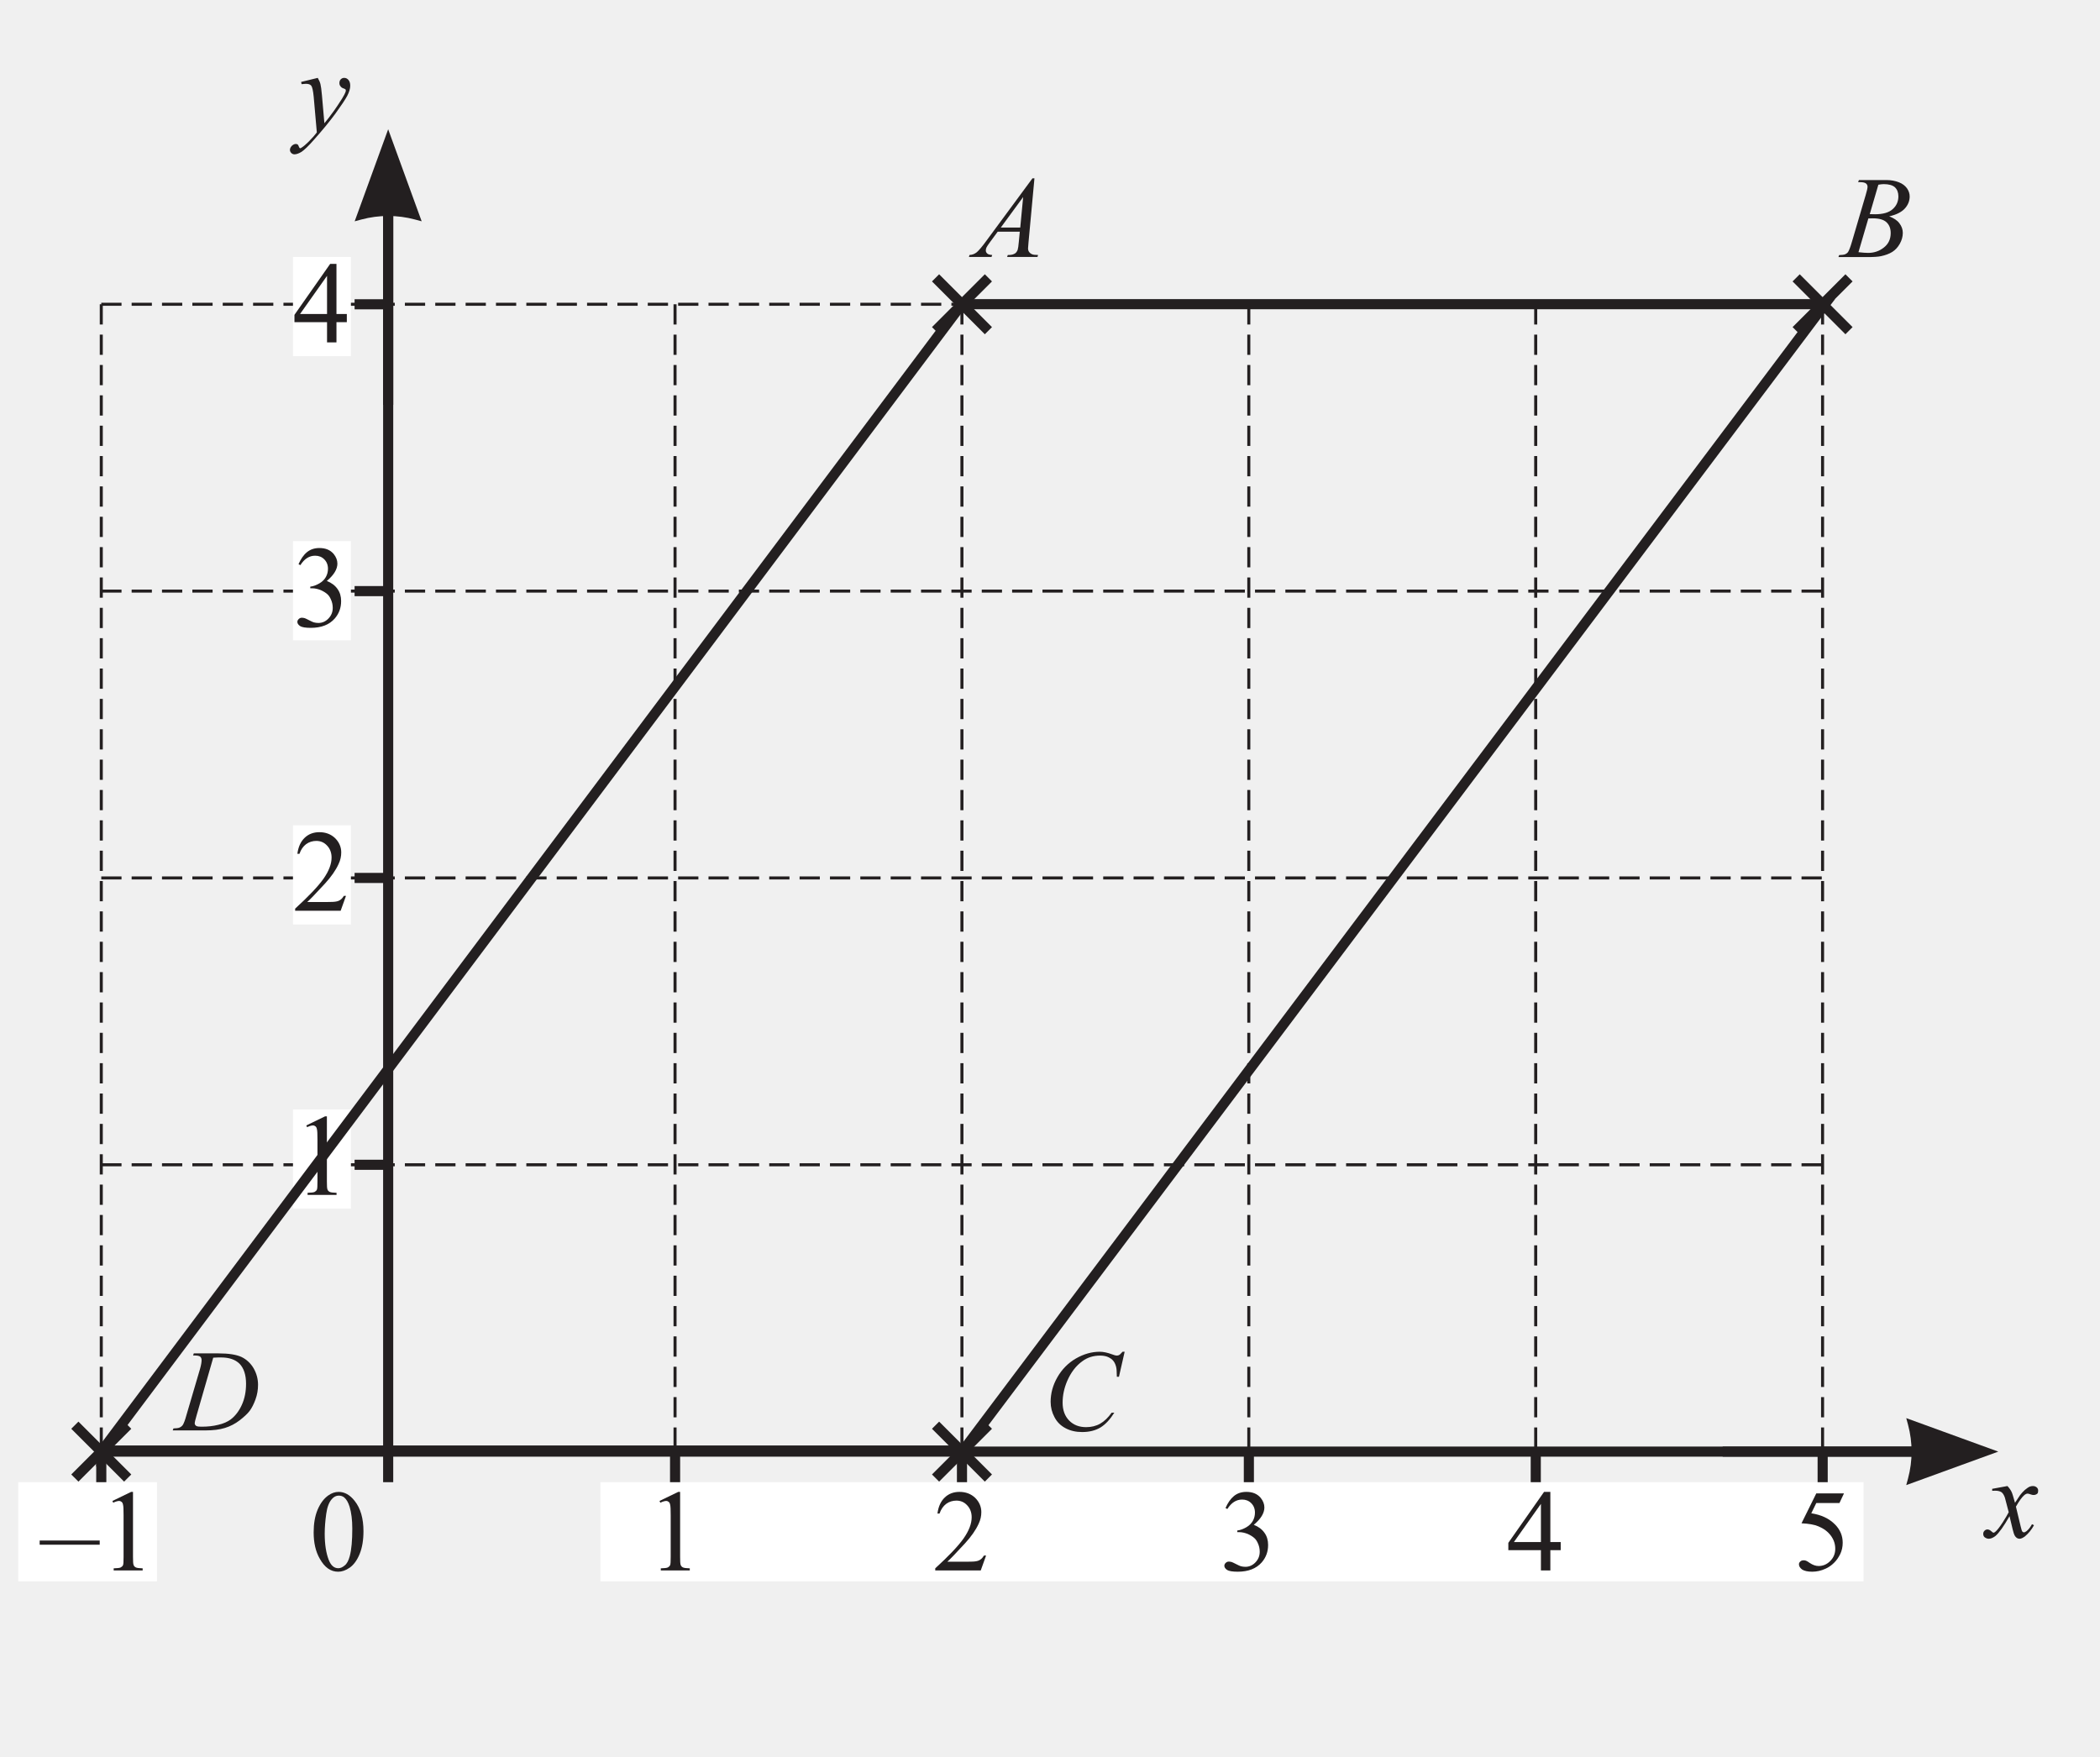
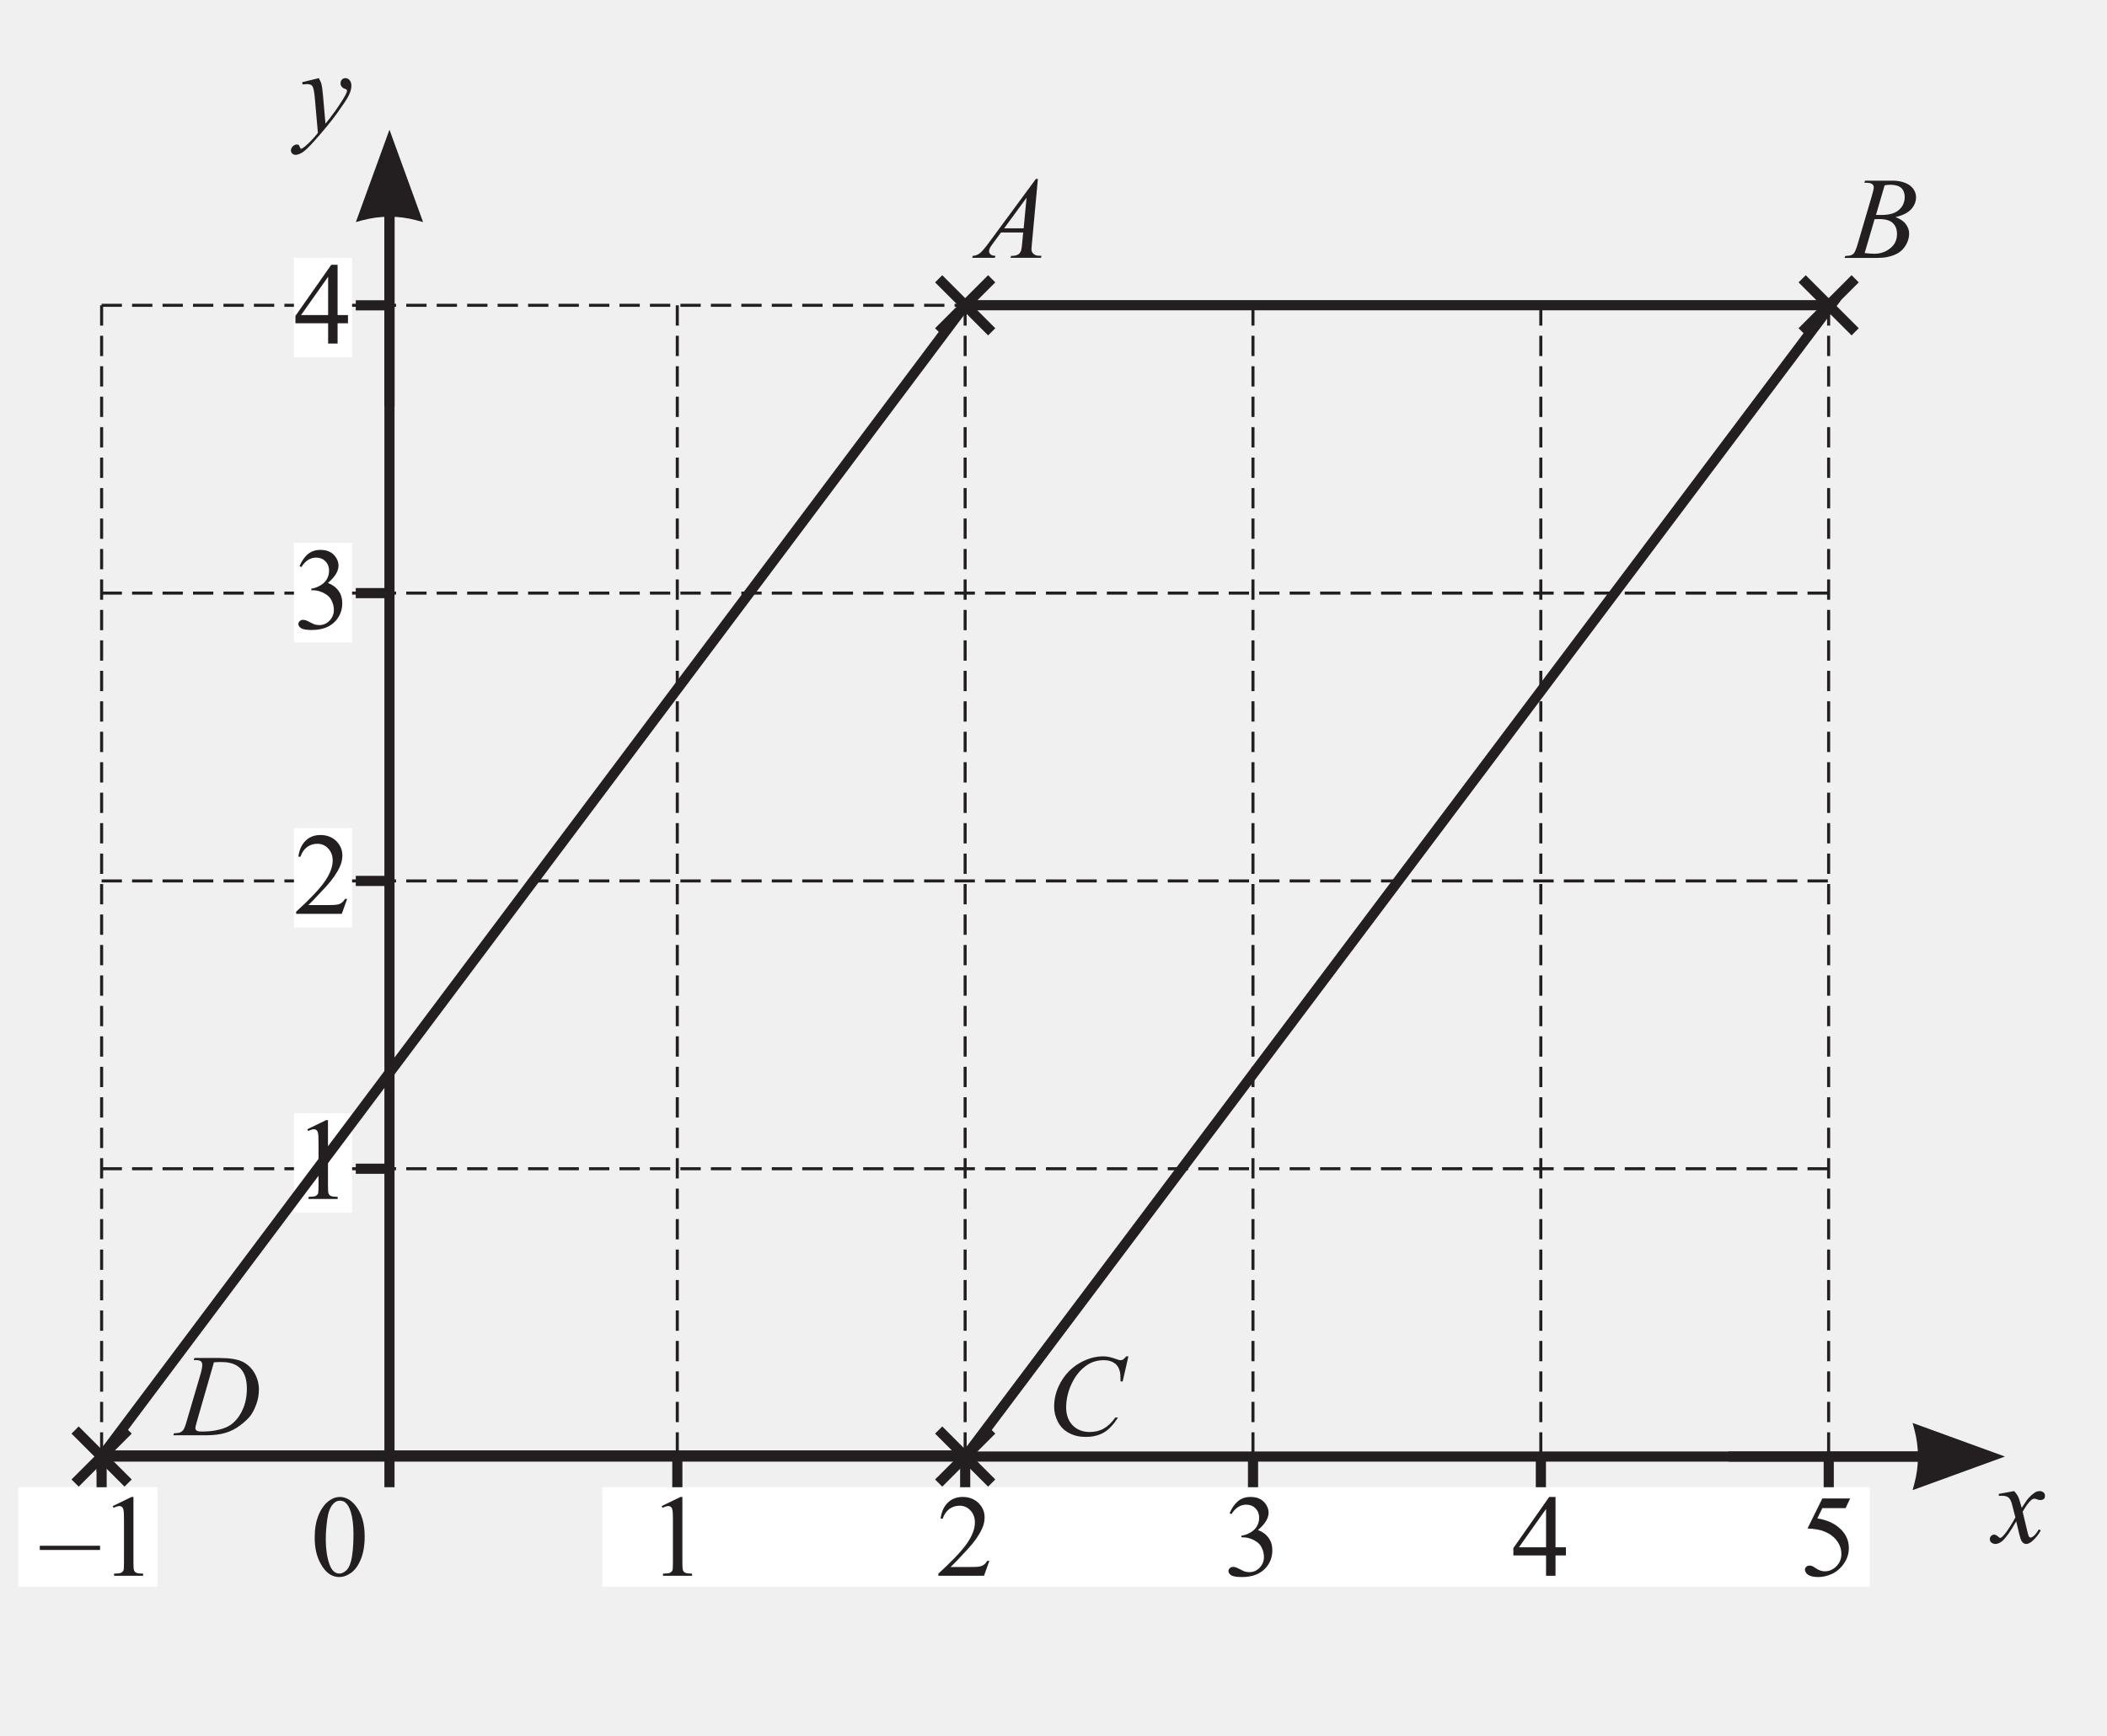
- <svg xmlns="http://www.w3.org/2000/svg" xmlns:xlink="http://www.w3.org/1999/xlink" data-id="0607_2023ON_31_q06_diagram1" data-width-mm="73.2" data-height-mm="61.24" data-measure="false" data-source="0607/31 ON 2023 p8" version="1.1" width="207.5" height="173.6" viewBox="0 0 207.5 173.6">
+ <svg xmlns="http://www.w3.org/2000/svg" xmlns:xlink="http://www.w3.org/1999/xlink" data-id="0607_2023ON_31_q06_diagram1" data-width-mm="73.2" data-height-mm="60.31" data-measure="false" data-source="0607/31 ON 2023 p8" version="1.1" width="207.5" height="170.960" viewBox="0 0 207.5 170.960">
  <defs>
    <clipPath id="clip_1">
-       <path transform="matrix(1,0,0,-1,-196,770.49)" d="M196 596.89H403.5V770.49H196Z" />
+       <path transform="matrix(1,0,0,-1,-196,770.490)" d="M196 599.529H403.5V770.49H196Z" />
    </clipPath>
    <clipPath id="clip_2">
-       <path transform="matrix(1,0,0,-1,-196,770.49)" d="M0 0H595.276V841.89H0Z" />
+       <path transform="matrix(1,0,0,-1,-196,770.490)" d="M0 0H595.276V841.89H0Z" />
    </clipPath>
    <clipPath id="clip_3">
-       <path transform="matrix(1,0,0,-1,-196,770.49)" d="M0 0H595.276V841.89H0Z" />
+       <path transform="matrix(1,0,0,-1,-196,770.490)" d="M0 0H595.276V841.89H0Z" />
    </clipPath>
    <clipPath id="clip_4">
-       <path transform="matrix(1,0,0,-1,-196,770.49)" d="M197.803 611.765H397.472V767.272H197.803Z" />
+       <path transform="matrix(1,0,0,-1,-196,770.490)" d="M197.803 611.765H397.472V767.272H197.803Z" />
    </clipPath>
    <clipPath id="clip_5">
-       <path transform="matrix(1,0,0,-1,-196,770.49)" d="M197.803 611.765H397.472V767.272H197.803Z" />
+       <path transform="matrix(1,0,0,-1,-196,770.490)" d="M197.803 611.765H397.472V767.272H197.803Z" />
    </clipPath>
    <path id="font_6_20" d="M.117 .597 .278 .675H.294V.117C.294 .080 .295 .056 .299 .047 .302 .038 .308 .031 .318 .026 .328 .021 .347 .019 .377 .018V0H.128V.018C.160 .019 .180 .021 .189 .026 .198 .031 .204 .037 .208 .045 .212 .053 .213 .077 .213 .117V.474C.213 .522 .212 .553 .208 .566 .206 .577 .202 .584 .196 .589 .190 .594 .183 .597 .174 .597 .162 .597 .145 .592 .124 .582L.117 .597Z" />
    <path id="font_6_21" d="M.458 .128 .412 0H.021V.018C.136 .123 .217 .208 .264 .274 .311 .341 .334 .402 .334 .457 .334 .498 .321 .533 .295 .560 .270 .587 .239 .600 .203 .600 .171 .600 .141 .591 .115 .572 .090 .553 .070 .525 .058 .489H.040C.048 .549 .069 .595 .103 .627 .136 .659 .179 .675 .229 .675 .283 .675 .328 .658 .364 .624 .399 .589 .417 .548 .417 .501 .417 .468 .410 .434 .394 .401 .370 .348 .331 .292 .277 .233 .196 .145 .145 .092 .125 .075H.298C.333 .075 .358 .076 .372 .079 .386 .081 .399 .086 .410 .094 .422 .102 .431 .114 .440 .128H.458Z" />
    <path id="font_6_22" d="M.050 .536C.069 .580 .093 .615 .122 .639 .151 .663 .187 .675 .229 .675 .283 .675 .323 .658 .352 .624 .373 .598 .384 .570 .384 .541 .384 .493 .354 .443 .293 .392 .334 .376 .364 .353 .385 .323 .406 .294 .416 .259 .416 .219 .416 .161 .398 .112 .362 .070 .314 .015 .245-.011 .155-.011 .111-.011 .080-.006 .064 .004 .048 .015 .040 .027 .040 .040 .040 .049 .044 .058 .052 .065 .059 .072 .068 .076 .079 .076 .087 .076 .096 .074 .104 .072 .110 .070 .122 .064 .142 .054 .161 .044 .175 .038 .182 .036 .194 .033 .207 .031 .221 .031 .254 .031 .283 .044 .307 .069 .332 .095 .344 .125 .344 .161 .344 .186 .339 .211 .327 .236 .319 .254 .309 .268 .299 .277 .285 .290 .266 .302 .242 .313 .217 .323 .192 .329 .167 .329H.151V.343C.177 .346 .203 .356 .229 .371 .255 .386 .273 .405 .285 .426 .297 .448 .303 .471 .303 .497 .303 .530 .292 .557 .271 .578 .250 .599 .224 .609 .193 .609 .142 .609 .100 .582 .066 .528L.050 .536Z" />
    <path id="font_6_23" d="M.465 .244V.174H.376V0H.295V.174H.015V.237L.322 .675H.376V.244H.465M.295 .244V.572L.063 .244H.295Z" />
    <clipPath id="clip_7">
-       <path transform="matrix(1,0,0,-1,-196,770.49)" d="M197.803 611.765H397.472V767.272H197.803Z" />
+       <path transform="matrix(1,0,0,-1,-196,770.490)" d="M197.803 611.765H397.472V767.272H197.803Z" />
    </clipPath>
    <path id="font_6_19" d="M.036 .327C.036 .402 .047 .467 .070 .522 .093 .576 .123 .617 .161 .644 .190 .665 .220 .675 .251 .675 .302 .675 .348 .649 .388 .598 .439 .534 .464 .447 .464 .337 .464 .260 .453 .195 .431 .141 .409 .087 .380 .048 .346 .024 .312 .000 .278-.011 .247-.011 .183-.011 .131 .025 .089 .100 .053 .162 .036 .238 .036 .327M.131 .315C.131 .224 .143 .149 .165 .092 .184 .043 .211 .019 .248 .019 .266 .019 .284 .027 .303 .043 .322 .058 .336 .085 .346 .122 .361 .178 .368 .257 .368 .359 .368 .434 .360 .497 .345 .547 .333 .585 .318 .611 .299 .627 .286 .638 .270 .643 .251 .643 .229 .643 .209 .633 .192 .613 .168 .586 .152 .544 .144 .486 .136 .428 .131 .371 .131 .315Z" />
    <clipPath id="clip_8">
-       <path transform="matrix(1,0,0,-1,-196,770.49)" d="M197.803 611.765H397.472V767.272H197.803Z" />
+       <path transform="matrix(1,0,0,-1,-196,770.490)" d="M197.803 611.765H397.472V767.272H197.803Z" />
    </clipPath>
    <clipPath id="clip_9">
-       <path transform="matrix(1,0,0,-1,-195.999,770.49)" d="M197.803 611.765H397.472V767.272H197.803Z" />
+       <path transform="matrix(1,0,0,-1,-195.999,770.490)" d="M197.803 611.765H397.472V767.272H197.803Z" />
    </clipPath>
    <clipPath id="clip_10">
-       <path transform="matrix(1,0,0,-1,-196,770.49)" d="M197.803 611.765H397.472V767.272H197.803Z" />
+       <path transform="matrix(1,0,0,-1,-196,770.490)" d="M197.803 611.765H397.472V767.272H197.803Z" />
    </clipPath>
    <clipPath id="clip_11">
-       <path transform="matrix(1,0,0,-1,-196.000,770.49)" d="M197.803 611.765H397.472V767.272H197.803Z" />
+       <path transform="matrix(1,0,0,-1,-196.000,770.490)" d="M197.803 611.765H397.472V767.272H197.803Z" />
    </clipPath>
    <path id="font_6_24" d="M.434 .662 .395 .579H.196L.153 .491C.239 .478 .307 .446 .358 .394 .401 .350 .423 .298 .423 .238 .423 .203 .416 .171 .402 .141 .387 .111 .370 .086 .348 .065 .327 .044 .303 .027 .276 .015 .239-.002 .201-.011 .161-.011 .121-.011 .093-.004 .074 .008 .056 .022 .047 .036 .047 .053 .047 .062 .051 .070 .059 .077 .066 .084 .076 .087 .087 .087 .095 .087 .103 .086 .109 .083 .115 .081 .126 .074 .142 .063 .166 .047 .191 .038 .216 .038 .254 .038 .287 .052 .316 .081 .345 .110 .359 .145 .359 .186 .359 .227 .347 .264 .321 .299 .295 .334 .260 .360 .214 .379 .179 .394 .131 .402 .069 .405L.196 .662H.434Z" />
    <path id="font_6_177" d="M.508 .221H-.008V.257H.508V.221Z" />
    <path id="font_12_36" d="M.515 .676 .464 .126C.462 .100 .460 .083 .460 .075 .460 .062 .463 .052 .468 .045 .474 .036 .482 .029 .493 .024 .503 .019 .521 .017 .546 .017L.541 0H.280L.286 .017H.297C.318 .017 .335 .022 .349 .031 .358 .037 .365 .047 .371 .062 .374 .072 .378 .096 .381 .133L.389 .217H.199L.132 .126C.117 .105 .107 .091 .103 .082 .099 .073 .097 .064 .097 .056 .097 .046 .101 .037 .110 .029 .118 .022 .132 .018 .152 .017L.146 0H-.048L-.043 .017C-.019 .018 .001 .026 .020 .041 .038 .057 .066 .089 .102 .139L.498 .676H.515M.418 .515 .226 .253H.393L.418 .515Z" />
    <clipPath id="clip_13">
      <path transform="matrix(1,0,0,-1,-196,770.49)" d="M197.803 611.765H397.472V767.272H197.803Z" />
    </clipPath>
    <path id="font_12_92" d="M.159 .442C.170 .423 .178 .405 .182 .389 .186 .373 .191 .340 .195 .292L.216 .052C.236 .075 .264 .112 .301 .163 .319 .188 .341 .222 .368 .264 .384 .290 .393 .308 .397 .319 .399 .324 .400 .329 .400 .335 .400 .339 .399 .342 .396 .344 .394 .346 .388 .349 .379 .352 .369 .355 .361 .361 .355 .369 .348 .377 .345 .387 .345 .397 .345 .411 .349 .422 .357 .430 .365 .438 .375 .442 .386 .442 .401 .442 .413 .436 .423 .424 .433 .412 .438 .396 .438 .375 .438 .349 .429 .320 .412 .287 .394 .254 .360 .203 .310 .134 .260 .066 .199-.008 .128-.088 .079-.144 .042-.179 .019-.194-.004-.208-.025-.215-.041-.215-.052-.215-.060-.211-.068-.204-.076-.196-.080-.187-.080-.177-.080-.164-.074-.153-.064-.142-.053-.132-.042-.126-.029-.126-.023-.126-.017-.128-.013-.131-.011-.132-.008-.137-.005-.145-.002-.152 .000-.158 .003-.160 .005-.162 .006-.163 .009-.163 .011-.163 .014-.161 .019-.158 .037-.147 .058-.129 .082-.105 .113-.074 .136-.047 .151-.027L.124 .281C.119 .332 .112 .363 .103 .375 .094 .386 .079 .391 .057 .391 .050 .391 .038 .390 .020 .388L.016 .407 .159 .442Z" />
    <path id="font_12_91" d="M.173 .442C.189 .425 .201 .408 .209 .391 .215 .379 .224 .348 .238 .298L.281 .363C.292 .378 .306 .393 .322 .408 .339 .422 .353 .432 .365 .437 .373 .440 .382 .442 .391 .442 .405 .442 .416 .438 .425 .430 .433 .423 .437 .414 .437 .403 .437 .390 .435 .382 .430 .377 .421 .369 .410 .365 .398 .365 .392 .365 .384 .366 .376 .369 .361 .375 .351 .377 .346 .377 .338 .377 .329 .373 .318 .364 .298 .347 .274 .314 .246 .265L.286 .098C.292 .072 .297 .056 .301 .051 .305 .046 .310 .044 .314 .044 .321 .044 .329 .048 .338 .055 .356 .070 .371 .090 .384 .114L.401 .105C.380 .066 .354 .035 .323 .009 .305-.004 .290-.011 .277-.011 .259-.011 .245-.001 .234 .019 .227 .031 .213 .086 .191 .183 .141 .095 .100 .038 .069 .012 .049-.003 .030-.011 .012-.011-.000-.011-.012-.006-.023 .002-.031 .009-.035 .019-.035 .031-.035 .042-.031 .051-.024 .058-.017 .065-.008 .069 .001 .069 .012 .069 .023 .064 .035 .053 .043 .045 .050 .041 .054 .041 .058 .041 .063 .044 .069 .049 .085 .062 .105 .088 .132 .129 .158 .170 .175 .199 .184 .217 .163 .297 .152 .339 .151 .343 .143 .365 .134 .380 .122 .389 .110 .397 .092 .402 .068 .402 .061 .402 .052 .402 .042 .401V.418L.173 .442Z" />
    <path id="font_12_37" d="M.147 .644 .154 .662H.391C.430 .662 .466 .655 .497 .643 .528 .631 .551 .613 .567 .591 .582 .569 .590 .546 .590 .521 .590 .483 .576 .448 .549 .418 .521 .387 .476 .364 .414 .350 .454 .335 .484 .315 .502 .290 .521 .265 .531 .238 .531 .208 .531 .176 .522 .144 .505 .114 .488 .084 .467 .061 .440 .044 .414 .028 .382 .016 .344 .008 .318 .002 .276 0 .219 0H-.022L-.016 .017C.008 .018 .026 .020 .035 .024 .048 .030 .057 .037 .062 .046 .070 .059 .081 .087 .094 .132L.212 .533C.222 .567 .228 .591 .228 .604 .228 .617 .223 .626 .214 .633 .205 .640 .188 .644 .163 .644 .158 .644 .152 .644 .147 .644M.247 .369C.268 .368 .283 .368 .292 .368 .360 .368 .411 .382 .444 .412 .477 .441 .493 .478 .493 .522 .493 .555 .483 .581 .463 .600 .443 .618 .410 .627 .366 .627 .354 .627 .340 .625 .321 .622L.247 .369M.150 .042C.186 .038 .213 .036 .233 .036 .284 .036 .329 .051 .368 .082 .407 .112 .427 .154 .427 .206 .427 .246 .415 .277 .390 .300 .366 .322 .327 .333 .273 .333 .263 .333 .250 .333 .235 .332L.150 .042Z" />
    <path id="font_12_38" d="M.703 .676 .654 .461H.636L.634 .515C.633 .535 .629 .552 .623 .567 .617 .583 .608 .596 .597 .607 .585 .618 .570 .627 .552 .634 .534 .640 .514 .643 .493 .643 .434 .643 .383 .627 .340 .595 .284 .555 .241 .498 .209 .424 .183 .363 .170 .301 .170 .238 .170 .174 .189 .123 .226 .085 .263 .047 .312 .028 .372 .028 .417 .028 .458 .038 .493 .058 .528 .078 .561 .110 .591 .152H.614C.578 .095 .539 .052 .495 .025 .451-.001 .399-.014 .338-.014 .284-.014 .236-.003 .195 .019 .153 .041 .121 .073 .100 .114 .078 .155 .067 .199 .067 .246 .067 .318 .086 .389 .125 .457 .164 .525 .217 .579 .284 .618 .352 .657 .420 .676 .489 .676 .521 .676 .557 .668 .597 .653 .615 .646 .627 .643 .635 .643 .643 .643 .650 .645 .656 .648 .662 .651 .671 .661 .685 .676H.703Z" />
    <path id="font_12_39" d="M.146 .644 .152 .662H.363C.453 .662 .519 .651 .562 .631 .605 .610 .640 .578 .666 .534 .691 .490 .704 .443 .704 .392 .704 .349 .697 .307 .682 .266 .667 .225 .650 .192 .632 .168 .613 .143 .584 .116 .545 .086 .507 .057 .465 .035 .419 .021 .374 .007 .318 0 .250 0H-.029L-.023 .017C.002 .018 .019 .020 .028 .024 .041 .029 .050 .037 .057 .046 .066 .060 .077 .088 .088 .129L.206 .530C.215 .562 .219 .587 .219 .604 .219 .617 .215 .627 .207 .634 .198 .641 .181 .644 .157 .644H.146M.319 .625 .176 .129C.165 .092 .160 .070 .160 .061 .160 .056 .161 .051 .165 .046 .168 .041 .173 .038 .179 .036 .187 .033 .201 .032 .220 .032 .271 .032 .318 .037 .362 .048 .406 .058 .442 .074 .470 .095 .509 .125 .541 .167 .565 .220 .589 .273 .601 .333 .601 .401 .601 .477 .582 .534 .546 .572 .509 .609 .456 .627 .386 .627 .369 .627 .347 .627 .319 .625Z" />
    <clipPath id="clip_14">
      <path transform="matrix(1,0,0,-1,-196,770.49)" d="M313.07 584.516H339.882V597.454H313.07Z" />
    </clipPath>
    <clipPath id="clip_15">
      <path transform="matrix(1,0,0,-1,-196,770.49)" d="M506.104 311.516H526.51V324.453H506.104Z" />
    </clipPath>
  </defs>
  <g clip-path="url(#clip_1)">
    <g clip-path="url(#clip_2)">
      <g clip-path="url(#clip_3)" />
-       <path transform="matrix(1,0,0,-1,10.007,30.068)" stroke-width=".3" stroke-linecap="butt" stroke-dasharray="2,1" stroke-miterlimit="4" stroke-linejoin="miter" fill="none" stroke="#231f20" d="M0 0V-122.213" />
+       <path transform="matrix(1,0,0,-1,10.007,30.069)" stroke-width=".3" stroke-linecap="butt" stroke-dasharray="2,1" stroke-miterlimit="4" stroke-linejoin="miter" fill="none" stroke="#231f20" d="M0 0V-122.213" />
      <path transform="matrix(1,0,0,-1,38.355,18.486)" stroke-width="1" stroke-linecap="butt" stroke-miterlimit="10" stroke-linejoin="miter" fill="none" stroke="#231f20" d="M0 0V-127.991" />
      <path transform="matrix(1,0,0,-1,38.355,18.787)" stroke-width="1" stroke-linecap="butt" stroke-miterlimit="4" stroke-linejoin="miter" fill="none" stroke="#231f20" d="M0 0V-21.223" />
      <g clip-path="url(#clip_4)">
        <path transform="matrix(1,0,0,-1,35.045,21.871)" d="M0 0 3.31 9.096 6.62 .001 5.952 .18C4.223 .643 2.396 .643 .668 .18Z" fill="#231f20" />
        <path transform="matrix(1,0,0,-1,66.701,30.069)" stroke-width=".3" stroke-linecap="butt" stroke-dasharray="2,1" stroke-miterlimit="4" stroke-linejoin="miter" fill="none" stroke="#231f20" d="M0 0V-122.213" />
        <path transform="matrix(1,0,0,-1,95.048,30.069)" stroke-width=".3" stroke-linecap="butt" stroke-dasharray="2,1" stroke-miterlimit="4" stroke-linejoin="miter" fill="none" stroke="#231f20" d="M0 0V-122.213" />
        <path transform="matrix(1,0,0,-1,123.394,30.069)" stroke-width=".3" stroke-linecap="butt" stroke-dasharray="2,1" stroke-miterlimit="4" stroke-linejoin="miter" fill="none" stroke="#231f20" d="M0 0V-122.213" />
        <path transform="matrix(1,0,0,-1,151.742,30.069)" stroke-width=".3" stroke-linecap="butt" stroke-dasharray="2,1" stroke-miterlimit="4" stroke-linejoin="miter" fill="none" stroke="#231f20" d="M0 0V-122.213" />
        <path transform="matrix(1,0,0,-1,180.087,30.069)" stroke-width=".3" stroke-linecap="butt" stroke-dasharray="2,1" stroke-miterlimit="4" stroke-linejoin="miter" fill="none" stroke="#231f20" d="M0 0V-122.213" />
        <path transform="matrix(1,0,0,-1,10.007,30.069)" stroke-width=".3" stroke-linecap="butt" stroke-dasharray="2,1" stroke-miterlimit="4" stroke-linejoin="miter" fill="none" stroke="#231f20" d="M0 0H170.08" />
        <path transform="matrix(1,0,0,-1,10.007,58.415)" stroke-width=".3" stroke-linecap="butt" stroke-dasharray="2,1" stroke-miterlimit="4" stroke-linejoin="miter" fill="none" stroke="#231f20" d="M0 0H170.08" />
        <path transform="matrix(1,0,0,-1,10.007,86.763)" stroke-width=".3" stroke-linecap="butt" stroke-dasharray="2,1" stroke-miterlimit="4" stroke-linejoin="miter" fill="none" stroke="#231f20" d="M0 0H170.08" />
        <path transform="matrix(1,0,0,-1,10.007,115.109)" stroke-width=".3" stroke-linecap="butt" stroke-dasharray="2,1" stroke-miterlimit="4" stroke-linejoin="miter" fill="none" stroke="#231f20" d="M0 0H170.08" />
        <path transform="matrix(1,0,0,-1,10.007,143.456)" stroke-width="1" stroke-linecap="butt" stroke-miterlimit="10" stroke-linejoin="miter" fill="none" stroke="#231f20" d="M0 0H181.732" />
        <path transform="matrix(1,0,0,-1,191.439,143.456)" stroke-width="1" stroke-linecap="butt" stroke-miterlimit="4" stroke-linejoin="miter" fill="none" stroke="#231f20" d="M0 0H-21.223" />
        <path transform="matrix(1,0,0,-1,188.355,146.766)" d="M0 0 9.096 3.31 .001 6.62 .18 5.952C.643 4.223 .643 2.396 .18 .668Z" fill="#231f20" />
        <path transform="matrix(1,0,0,-1,180.087,152.282)" stroke-width=".3" stroke-linecap="butt" stroke-dasharray="2,1" stroke-miterlimit="4" stroke-linejoin="miter" fill="none" stroke="#231f20" d="M0 0V.275" />
-         <path transform="matrix(1,0,0,-1,-195.999,770.49)" d="M255.323 614.211H380.137V624.013H255.323Z" fill="#ffffff" />
-         <path transform="matrix(1,0,0,-1,-195.999,770.49)" d="M197.803 614.211H211.51V624.013H197.803Z" fill="#ffffff" />
-         <path transform="matrix(1,0,0,-1,-195.999,770.49)" d="M224.949 651.047H230.673V660.849H224.949Z" fill="#ffffff" />
+         <path transform="matrix(1,0,0,-1,-195.999,770.490)" d="M255.323 614.211H380.137V624.013H255.323Z" fill="#ffffff" />
+         <path transform="matrix(1,0,0,-1,-195.999,770.490)" d="M197.803 614.211H211.51V624.013H197.803Z" fill="#ffffff" />
+         <path transform="matrix(1,0,0,-1,-195.999,770.490)" d="M224.949 651.047H230.673V660.849H224.949Z" fill="#ffffff" />
        <path transform="matrix(1,0,0,-1,66.705,143.456)" stroke-width="1" stroke-linecap="butt" stroke-miterlimit="10" stroke-linejoin="miter" fill="none" stroke="#231f20" d="M0 0V-3.021" />
        <path transform="matrix(1,0,0,-1,38.058,115.109)" stroke-width="1" stroke-linecap="butt" stroke-miterlimit="10" stroke-linejoin="miter" fill="none" stroke="#231f20" d="M0 0H-3.021" />
        <path transform="matrix(1,0,0,-1,38.058,86.763)" stroke-width="1" stroke-linecap="butt" stroke-miterlimit="10" stroke-linejoin="miter" fill="none" stroke="#231f20" d="M0 0H-3.021" />
        <path transform="matrix(1,0,0,-1,38.058,58.417)" stroke-width="1" stroke-linecap="butt" stroke-miterlimit="10" stroke-linejoin="miter" fill="none" stroke="#231f20" d="M0 0H-3.021" />
        <path transform="matrix(1,0,0,-1,38.058,30.071)" stroke-width="1" stroke-linecap="butt" stroke-miterlimit="10" stroke-linejoin="miter" fill="none" stroke="#231f20" d="M0 0H-3.021" />
        <path transform="matrix(1,0,0,-1,10.007,143.456)" stroke-width="1" stroke-linecap="butt" stroke-miterlimit="10" stroke-linejoin="miter" fill="none" stroke="#231f20" d="M0 0V-3.021" />
      </g>
      <g clip-path="url(#clip_5)">
        <use data-text="1" xlink:href="#font_6_20" transform="matrix(11.5,0,0,-11.5,63.821,155.198)" fill="#231f20" />
      </g>
      <use data-text="1" xlink:href="#font_6_20" transform="matrix(11.5,0,0,-11.5,28.919,118.087)" fill="#231f20" />
-       <path transform="matrix(1,0,0,-1,-196,770.49)" d="M224.949 679.129H230.673V688.931H224.949Z" fill="#ffffff" />
+       <path transform="matrix(1,0,0,-1,-196,770.490)" d="M224.949 679.129H230.673V688.931H224.949Z" fill="#ffffff" />
      <use data-text="2" xlink:href="#font_6_21" transform="matrix(11.5,0,0,-11.5,28.922,90.003)" fill="#231f20" />
-       <path transform="matrix(1,0,0,-1,-196,770.49)" d="M224.949 707.211H230.673V717.013H224.949Z" fill="#ffffff" />
+       <path transform="matrix(1,0,0,-1,-196,770.490)" d="M224.949 707.211H230.673V717.013H224.949Z" fill="#ffffff" />
      <use data-text="3" xlink:href="#font_6_22" transform="matrix(11.5,0,0,-11.5,28.922,61.921)" fill="#231f20" />
-       <path transform="matrix(1,0,0,-1,-196,770.49)" d="M224.949 735.293H230.673V745.095H224.949Z" fill="#ffffff" />
+       <path transform="matrix(1,0,0,-1,-196,770.490)" d="M224.949 735.293H230.673V745.095H224.949Z" fill="#ffffff" />
      <use data-text="4" xlink:href="#font_6_23" transform="matrix(11.5,0,0,-11.5,28.922,33.839)" fill="#231f20" />
      <g clip-path="url(#clip_7)">
        <use data-text="0" xlink:href="#font_6_19" transform="matrix(11.5,0,0,-11.5,30.578,155.199)" fill="#231f20" />
      </g>
      <path transform="matrix(1,0,0,-1,95.053,143.456)" stroke-width="1" stroke-linecap="butt" stroke-miterlimit="10" stroke-linejoin="miter" fill="none" stroke="#231f20" d="M0 0V-3.021" />
      <g clip-path="url(#clip_8)">
        <use data-text="2" xlink:href="#font_6_21" transform="matrix(11.5,0,0,-11.5,92.169,155.198)" fill="#231f20" />
      </g>
      <path transform="matrix(1,0,0,-1,123.400,143.456)" stroke-width="1" stroke-linecap="butt" stroke-miterlimit="10" stroke-linejoin="miter" fill="none" stroke="#231f20" d="M0 0V-3.021" />
      <g clip-path="url(#clip_9)">
        <use data-text="3" xlink:href="#font_6_22" transform="matrix(11.5,0,0,-11.5,120.517,155.198)" fill="#231f20" />
      </g>
      <path transform="matrix(1,0,0,-1,151.748,143.456)" stroke-width="1" stroke-linecap="butt" stroke-miterlimit="10" stroke-linejoin="miter" fill="none" stroke="#231f20" d="M0 0V-3.021" />
      <g clip-path="url(#clip_10)">
        <use data-text="4" xlink:href="#font_6_23" transform="matrix(11.5,0,0,-11.5,148.865,155.198)" fill="#231f20" />
      </g>
      <path transform="matrix(1,0,0,-1,180.096,143.456)" stroke-width="1" stroke-linecap="butt" stroke-miterlimit="10" stroke-linejoin="miter" fill="none" stroke="#231f20" d="M0 0V-3.021" />
      <g clip-path="url(#clip_11)">
        <use data-text="5" xlink:href="#font_6_24" transform="matrix(11.5,0,0,-11.5,177.212,155.198)" fill="#231f20" />
        <use data-text="–" xlink:href="#font_6_177" transform="matrix(11.5,0,0,-11.5,4.011,155.198)" fill="#231f20" />
        <use data-text="1" xlink:href="#font_6_20" transform="matrix(11.5,0,0,-11.5,9.761,155.198)" fill="#231f20" />
      </g>
      <path transform="matrix(1,0,0,-1,7.396,140.845)" stroke-width="1" stroke-linecap="butt" stroke-miterlimit="10" stroke-linejoin="miter" fill="none" stroke="#231f20" d="M0 0 5.222-5.222" />
      <path transform="matrix(1,0,0,-1,7.396,146.067)" stroke-width="1" stroke-linecap="butt" stroke-miterlimit="10" stroke-linejoin="miter" fill="none" stroke="#231f20" d="M0 0 5.222 5.222" />
      <path transform="matrix(1,0,0,-1,92.442,27.458)" stroke-width="1" stroke-linecap="butt" stroke-miterlimit="10" stroke-linejoin="miter" fill="none" stroke="#231f20" d="M0 0 5.222-5.222" />
      <path transform="matrix(1,0,0,-1,92.442,32.679)" stroke-width="1" stroke-linecap="butt" stroke-miterlimit="10" stroke-linejoin="miter" fill="none" stroke="#231f20" d="M0 0 5.222 5.222" />
      <path transform="matrix(1,0,0,-1,177.477,27.458)" stroke-width="1" stroke-linecap="butt" stroke-miterlimit="10" stroke-linejoin="miter" fill="none" stroke="#231f20" d="M0 0 5.222-5.222" />
      <path transform="matrix(1,0,0,-1,177.477,32.679)" stroke-width="1" stroke-linecap="butt" stroke-miterlimit="10" stroke-linejoin="miter" fill="none" stroke="#231f20" d="M0 0 5.222 5.222" />
      <path transform="matrix(1,0,0,-1,92.442,140.845)" stroke-width="1" stroke-linecap="butt" stroke-miterlimit="10" stroke-linejoin="miter" fill="none" stroke="#231f20" d="M0 0 5.222-5.222" />
      <path transform="matrix(1,0,0,-1,92.442,146.067)" stroke-width="1" stroke-linecap="butt" stroke-miterlimit="10" stroke-linejoin="miter" fill="none" stroke="#231f20" d="M0 0 5.222 5.222" />
      <path transform="matrix(1,0,0,-1,10.007,143.456)" stroke-width="1" stroke-linecap="butt" stroke-miterlimit="10" stroke-linejoin="miter" fill="none" stroke="#231f20" d="M0 0 85.037 113.396H170.307L85.154 .108H0V0Z" />
      <use data-text="A" xlink:href="#font_12_36" transform="matrix(11.5,0,0,-11.5,96.291,25.395)" fill="#231f20" />
      <g clip-path="url(#clip_13)">
        <use data-text="y" xlink:href="#font_12_92" transform="matrix(11.5,0,0,-11.5,29.569,12.779)" fill="#231f20" />
        <use data-text="x" xlink:href="#font_12_91" transform="matrix(11.5,0,0,-11.5,196.364,151.941)" fill="#231f20" />
      </g>
      <use data-text="B" xlink:href="#font_12_37" transform="matrix(11.5,0,0,-11.5,181.909,25.406)" fill="#231f20" />
      <use data-text="C" xlink:href="#font_12_38" transform="matrix(11.5,0,0,-11.5,103.042,141.361)" fill="#231f20" />
      <use data-text="D" xlink:href="#font_12_39" transform="matrix(11.5,0,0,-11.5,17.401,141.361)" fill="#231f20" />
      <g clip-path="url(#clip_14)" />
      <g clip-path="url(#clip_15)" />
    </g>
  </g>
</svg>
